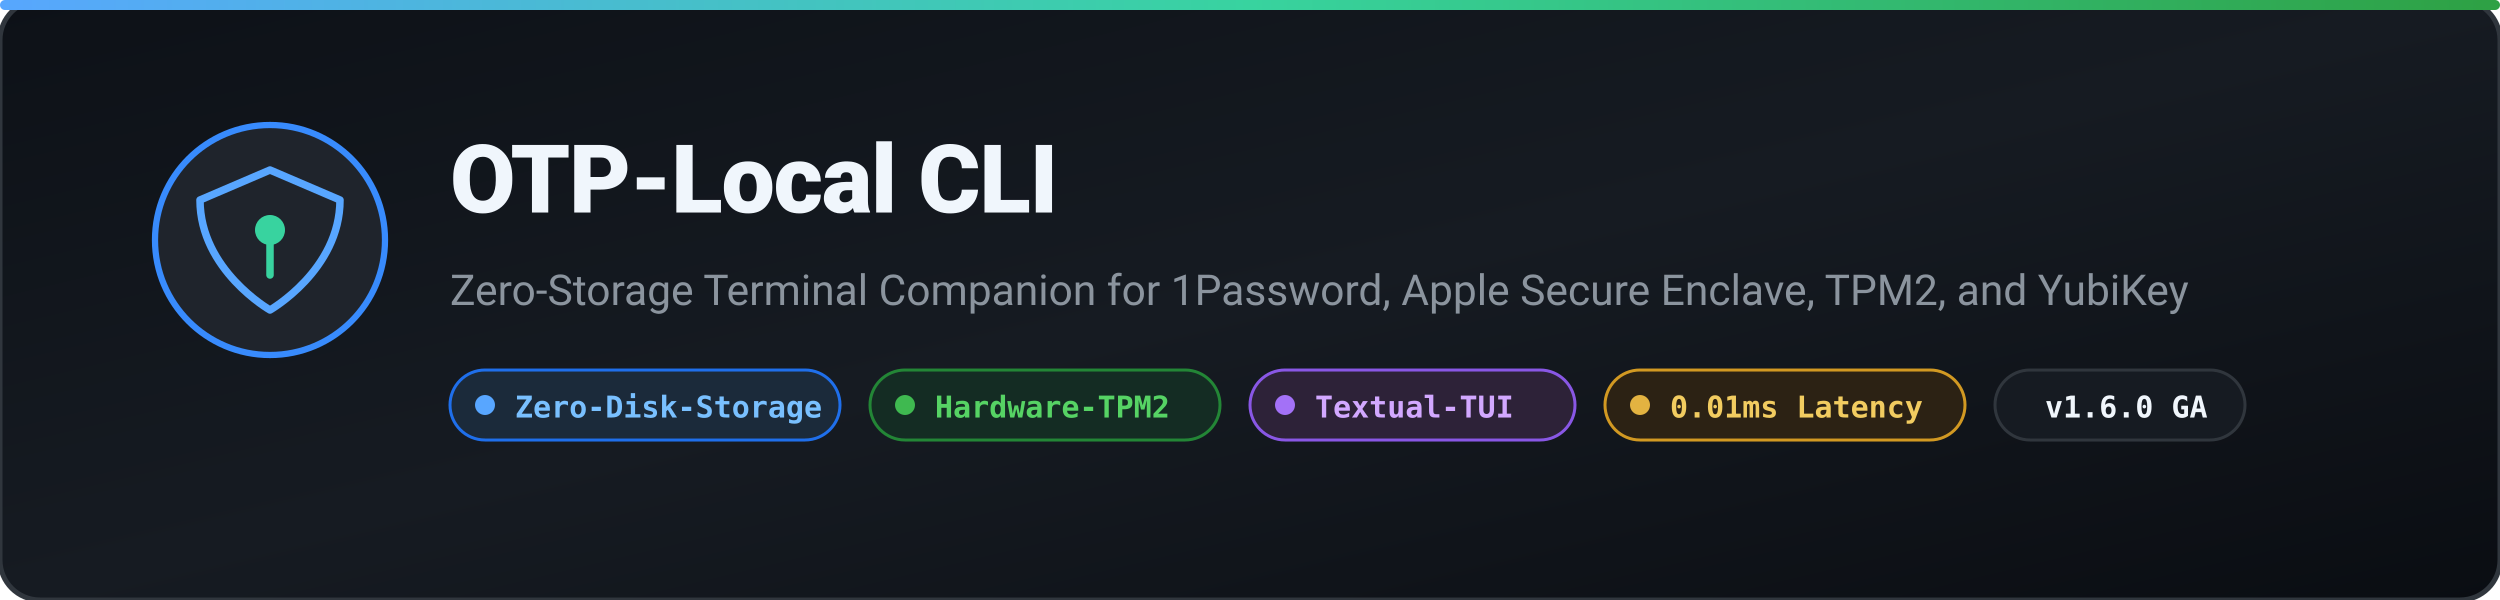
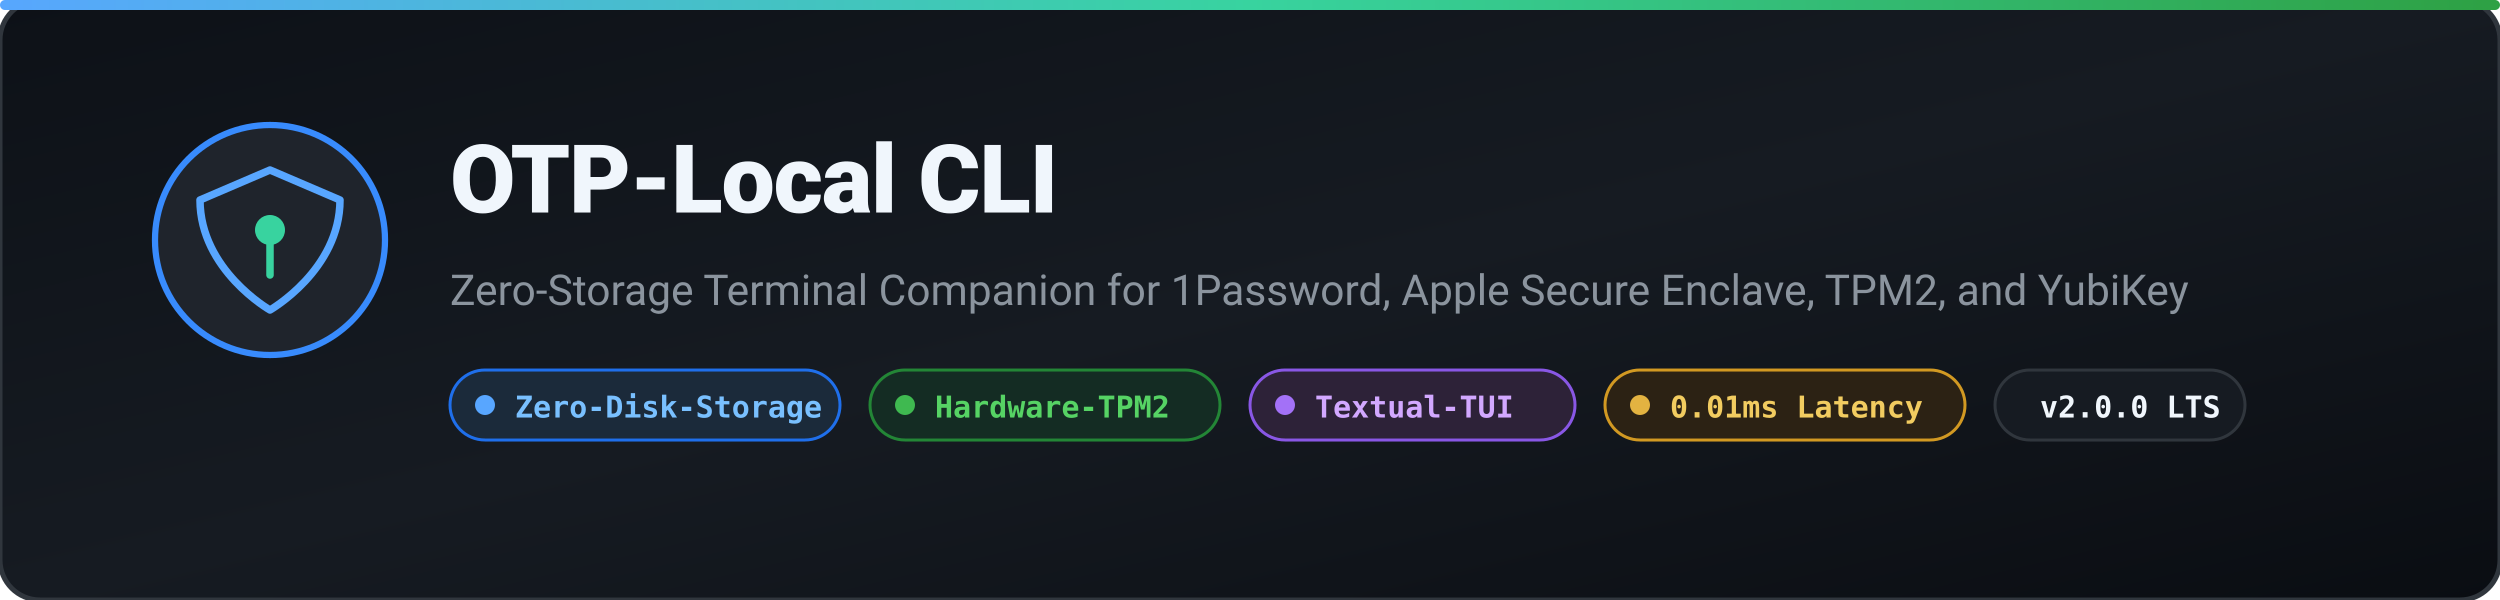
<svg xmlns="http://www.w3.org/2000/svg" viewBox="0 0 1000 240" width="100%" height="240">
  <defs>
    <linearGradient id="bannerBg" x1="0%" y1="0%" x2="100%" y2="100%">
      <stop offset="0%" stop-color="#0d1117" />
      <stop offset="50%" stop-color="#161b22" />
      <stop offset="100%" stop-color="#0a0d12" />
    </linearGradient>
    <linearGradient id="cyanAccent" x1="0%" y1="0%" x2="100%" y2="0%">
      <stop offset="0%" stop-color="#58a6ff" />
      <stop offset="50%" stop-color="#38d39f" />
      <stop offset="100%" stop-color="#2ea043" />
    </linearGradient>
    <filter id="glow" x="-20%" y="-20%" width="140%" height="140%">
      <feGaussianBlur stdDeviation="6" result="blur" />
      <feComposite in="SourceGraphic" in2="blur" operator="over" />
    </filter>
  </defs>
  <rect width="1000" height="240" rx="16" fill="url(#bannerBg)" stroke="#30363d" stroke-width="2" />
  <rect x="0" y="0" width="1000" height="4" rx="2" fill="url(#cyanAccent)" />
  <g transform="translate(60, 48)">
    <circle cx="48" cy="48" r="46" fill="#1f242c" stroke="#388bfd" stroke-width="2.5" />
    <path d="M 48 20 L 76 32 C 76 60 48 76 48 76 C 48 76 20 60 20 32 Z" fill="none" stroke="#58a6ff" stroke-width="3" stroke-linejoin="round" />
    <circle cx="48" cy="44" r="6" fill="#38d39f" />
    <path d="M 48 50 L 48 62" stroke="#38d39f" stroke-width="3" stroke-linecap="round" />
  </g>
  <text x="180" y="85" font-family="-apple-system, BlinkMacSystemFont, 'Segoe UI', Roboto, 'Helvetica Neue', Arial, sans-serif" font-size="38" font-weight="800" fill="#f0f6fc" letter-spacing="-0.5">
    OTP-Local CLI
  </text>
  <text x="180" y="122" font-family="-apple-system, BlinkMacSystemFont, 'Segoe UI', Roboto, 'Helvetica Neue', Arial, sans-serif" font-size="17" font-weight="400" fill="#8b949e">
    Zero-Storage Terminal Companion for 1Password, Apple Secure Enclave, TPM2, and YubiKey
  </text>
  <g transform="translate(180, 148)">
    <rect x="0" y="0" width="156" height="28" rx="14" fill="#1b2a3a" stroke="#1f6feb" stroke-width="1.2" />
    <circle cx="14" cy="14" r="4" fill="#58a6ff" />
    <text x="26" y="19" font-family="monospace" font-size="12" font-weight="600" fill="#79c0ff">Zero-Disk-Storage</text>
    <rect x="168" y="0" width="140" height="28" rx="14" fill="#142c23" stroke="#238636" stroke-width="1.2" />
    <circle cx="182" cy="14" r="4" fill="#3fb950" />
    <text x="194" y="19" font-family="monospace" font-size="12" font-weight="600" fill="#56d364">Hardware-TPM2</text>
    <rect x="320" y="0" width="130" height="28" rx="14" fill="#2d2238" stroke="#8957e5" stroke-width="1.2" />
    <circle cx="334" cy="14" r="4" fill="#a371f7" />
    <text x="346" y="19" font-family="monospace" font-size="12" font-weight="600" fill="#d2a8ff">Textual-TUI</text>
    <rect x="462" y="0" width="144" height="28" rx="14" fill="#2c2214" stroke="#d29922" stroke-width="1.2" />
    <circle cx="476" cy="14" r="4" fill="#e3b341" />
    <text x="488" y="19" font-family="monospace" font-size="12" font-weight="600" fill="#f2cc60">0.01ms Latency</text>
    <rect x="618" y="0" width="100" height="28" rx="14" fill="#161b22" stroke="#30363d" stroke-width="1.2" />
-     <text x="638" y="19" font-family="monospace" font-size="12" font-weight="700" fill="#f0f6fc">v1.6.0 GA</text>
+     <text x="636" y="19" font-family="monospace" font-size="12" font-weight="700" fill="#f0f6fc">v2.0.0 LTS</text>
  </g>
</svg>
